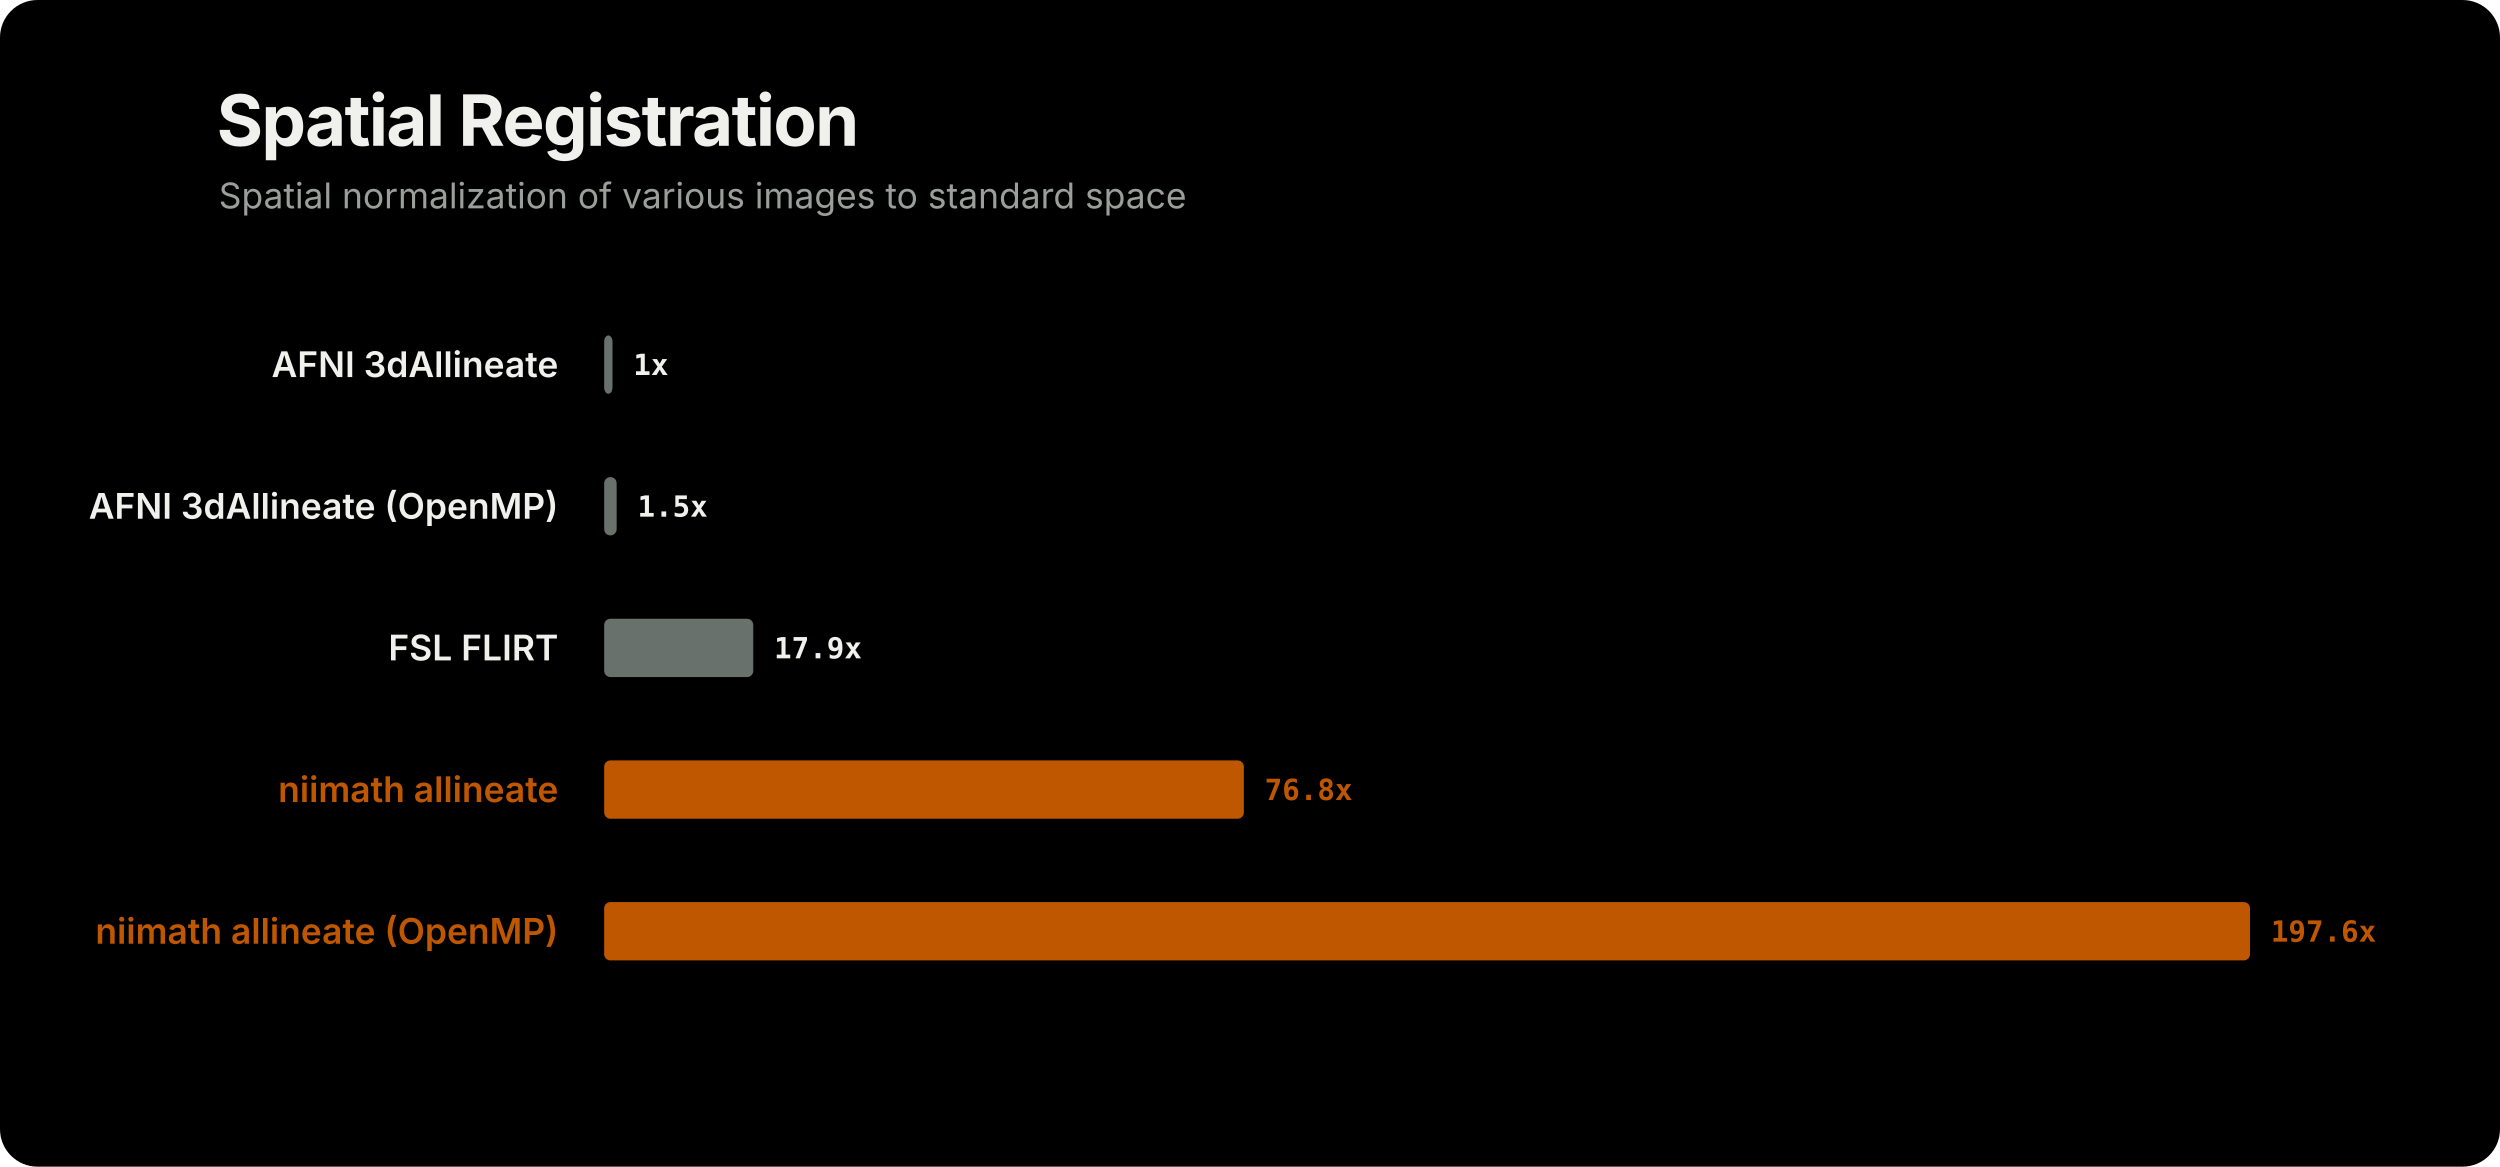
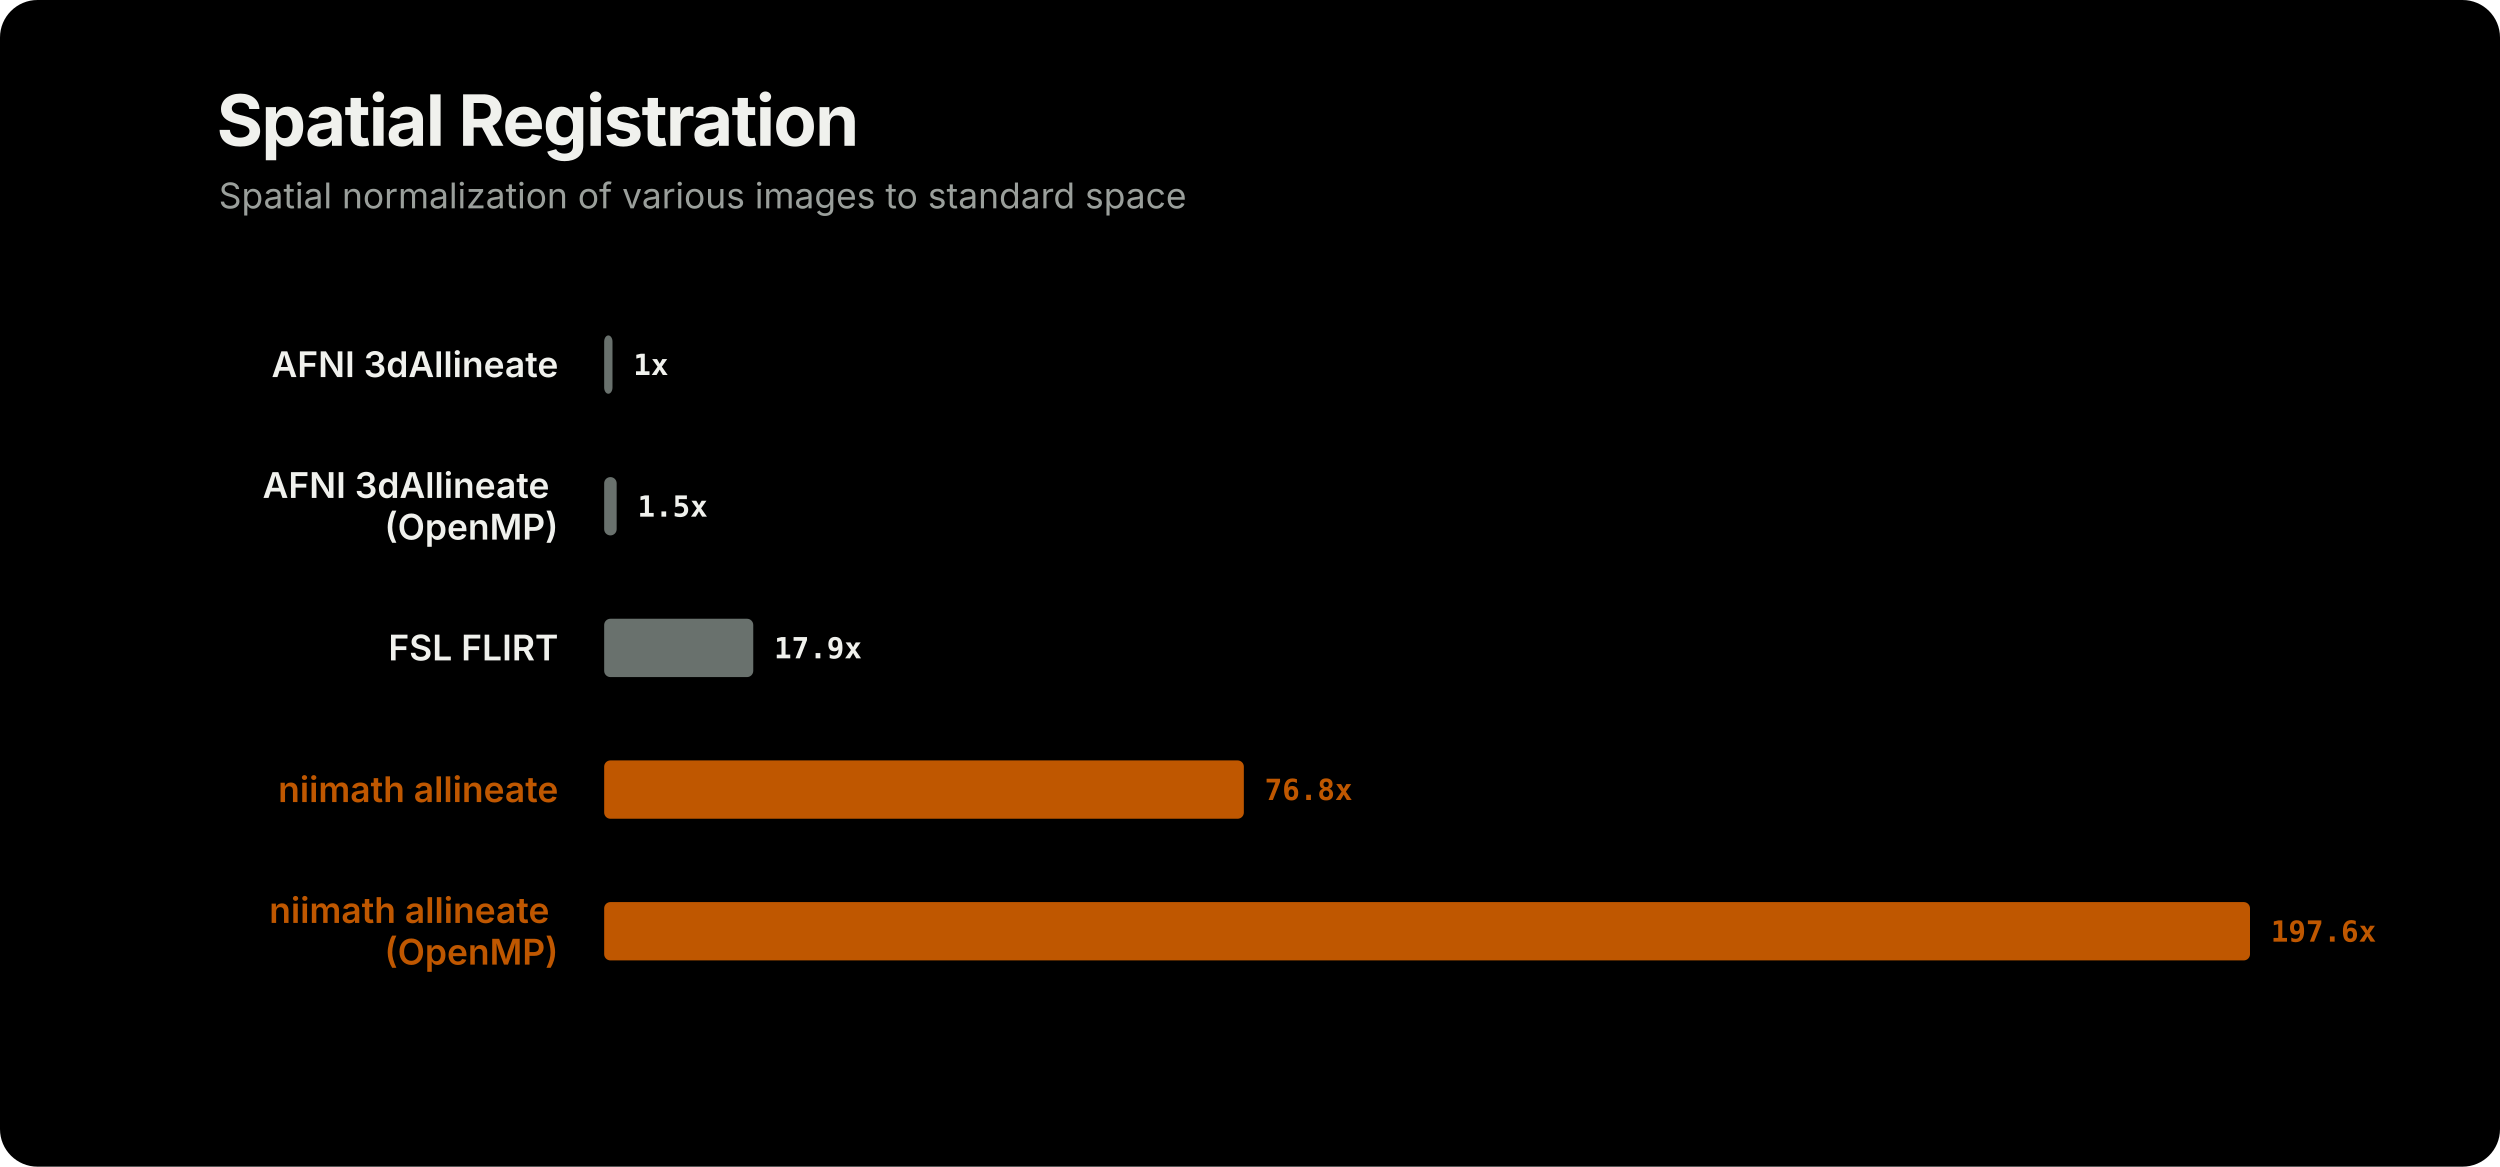
<svg xmlns="http://www.w3.org/2000/svg" width="1200" height="560" viewBox="0 0 1200 560" role="img" aria-labelledby="title desc">
  <rect width="1200" height="560" rx="18" fill="color-mix(in srgb, var(--accent, #bf5700) 20%, var(--bg-base, #0a0c0c))" />
  <style>text{font-family:-apple-system,BlinkMacSystemFont,"Segoe UI",sans-serif;fill:var(--fg-base, #f0f1ed)}.title{font-size:34px;font-weight:650;letter-spacing:-.8px}.subtitle{fill:var(--fg-muted, #9a9f9b);font-size:17px}.label{font-size:17px;font-weight:600}.value{font:600 14px ui-monospace,SFMono-Regular,monospace}.accent{fill:var(--accent, #bf5700)}</style>
  <text x="104" y="70" class="title">Spatial Registration</text>
  <text x="105" y="100" class="subtitle">Spatial normalization of various images to standard space</text>
  <g transform="translate(0 -30)">
-     <text x="268" y="211" text-anchor="end" class="label">AFNI 3dAllineate</text>
+     <text text-anchor="end" class="label" aria-label="AFNI 3dAllineate">
+       <tspan x="268" y="211">AFNI 3dAllineate</tspan>
+     </text>
    <rect x="290" y="191" width="3.998" height="28" rx="3" fill="#69716d" />
    <text x="303.998" y="210" class="value">1x</text>
-     <text x="268" y="279" text-anchor="end" class="label">AFNI 3dAllineate (OpenMP)</text>
+     <text text-anchor="end" class="label" aria-label="AFNI 3dAllineate (OpenMP)">
+       <tspan x="268" y="269">AFNI 3dAllineate</tspan>
+       <tspan x="268" y="289">(OpenMP)</tspan>
+     </text>
    <rect x="290" y="259" width="5.997" height="28" rx="3" fill="#69716d" />
    <text x="305.997" y="278" class="value">1.5x</text>
-     <text x="268" y="347" text-anchor="end" class="label">FSL FLIRT</text>
+     <text text-anchor="end" class="label" aria-label="FSL FLIRT">
+       <tspan x="268" y="347">FSL FLIRT</tspan>
+     </text>
    <rect x="290" y="327" width="71.564" height="28" rx="3" fill="#69716d" />
    <text x="371.564" y="346" class="value">17.9x</text>
-     <text x="268" y="415" text-anchor="end" class="label accent">niimath allineate</text>
+     <text text-anchor="end" class="label accent" aria-label="niimath allineate">
+       <tspan x="268" y="415">niimath allineate</tspan>
+     </text>
    <rect x="290" y="395" width="307.045" height="28" rx="3" fill="var(--accent, #bf5700)" />
    <text x="607.045" y="414" class="value accent">76.8x</text>
-     <text x="268" y="483" text-anchor="end" class="label accent">niimath allineate (OpenMP)</text>
+     <text text-anchor="end" class="label accent" aria-label="niimath allineate (OpenMP)">
+       <tspan x="268" y="473">niimath allineate</tspan>
+       <tspan x="268" y="493">(OpenMP)</tspan>
+     </text>
    <rect x="290" y="463" width="790" height="28" rx="3" fill="var(--accent, #bf5700)" />
    <text x="1090" y="482" class="value accent">197.6x</text>
  </g>
</svg>
